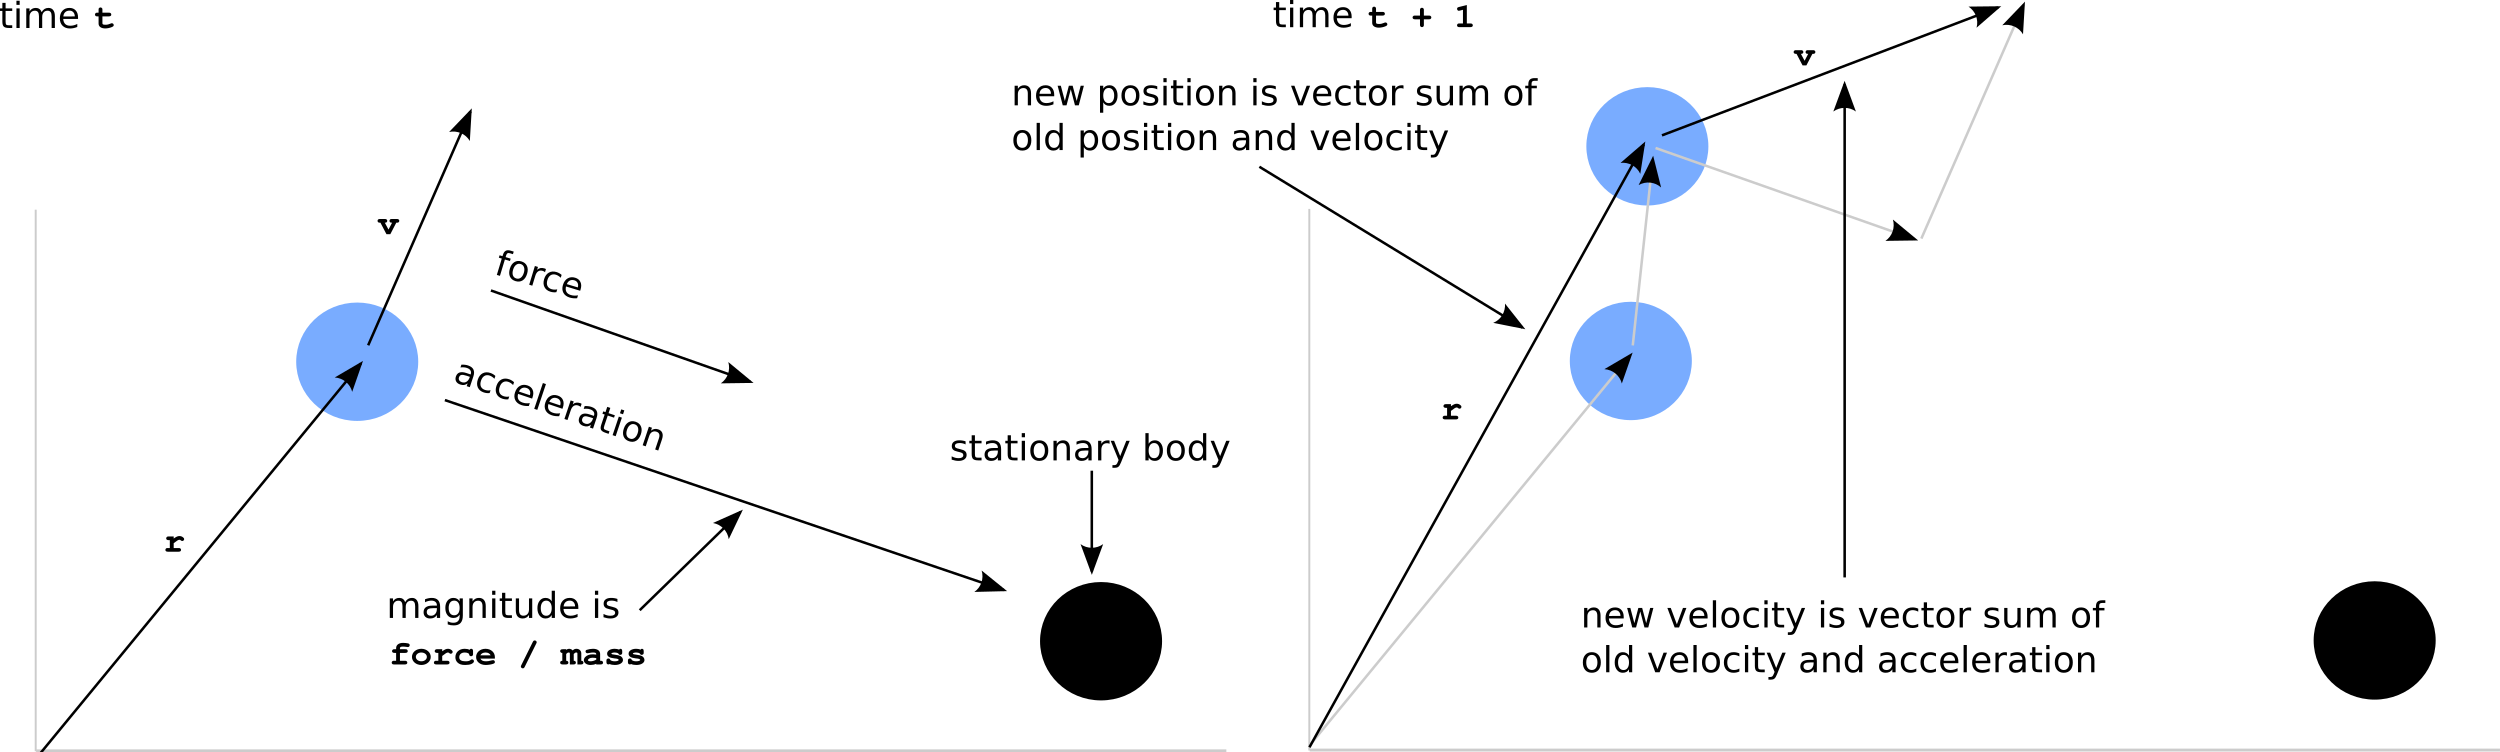
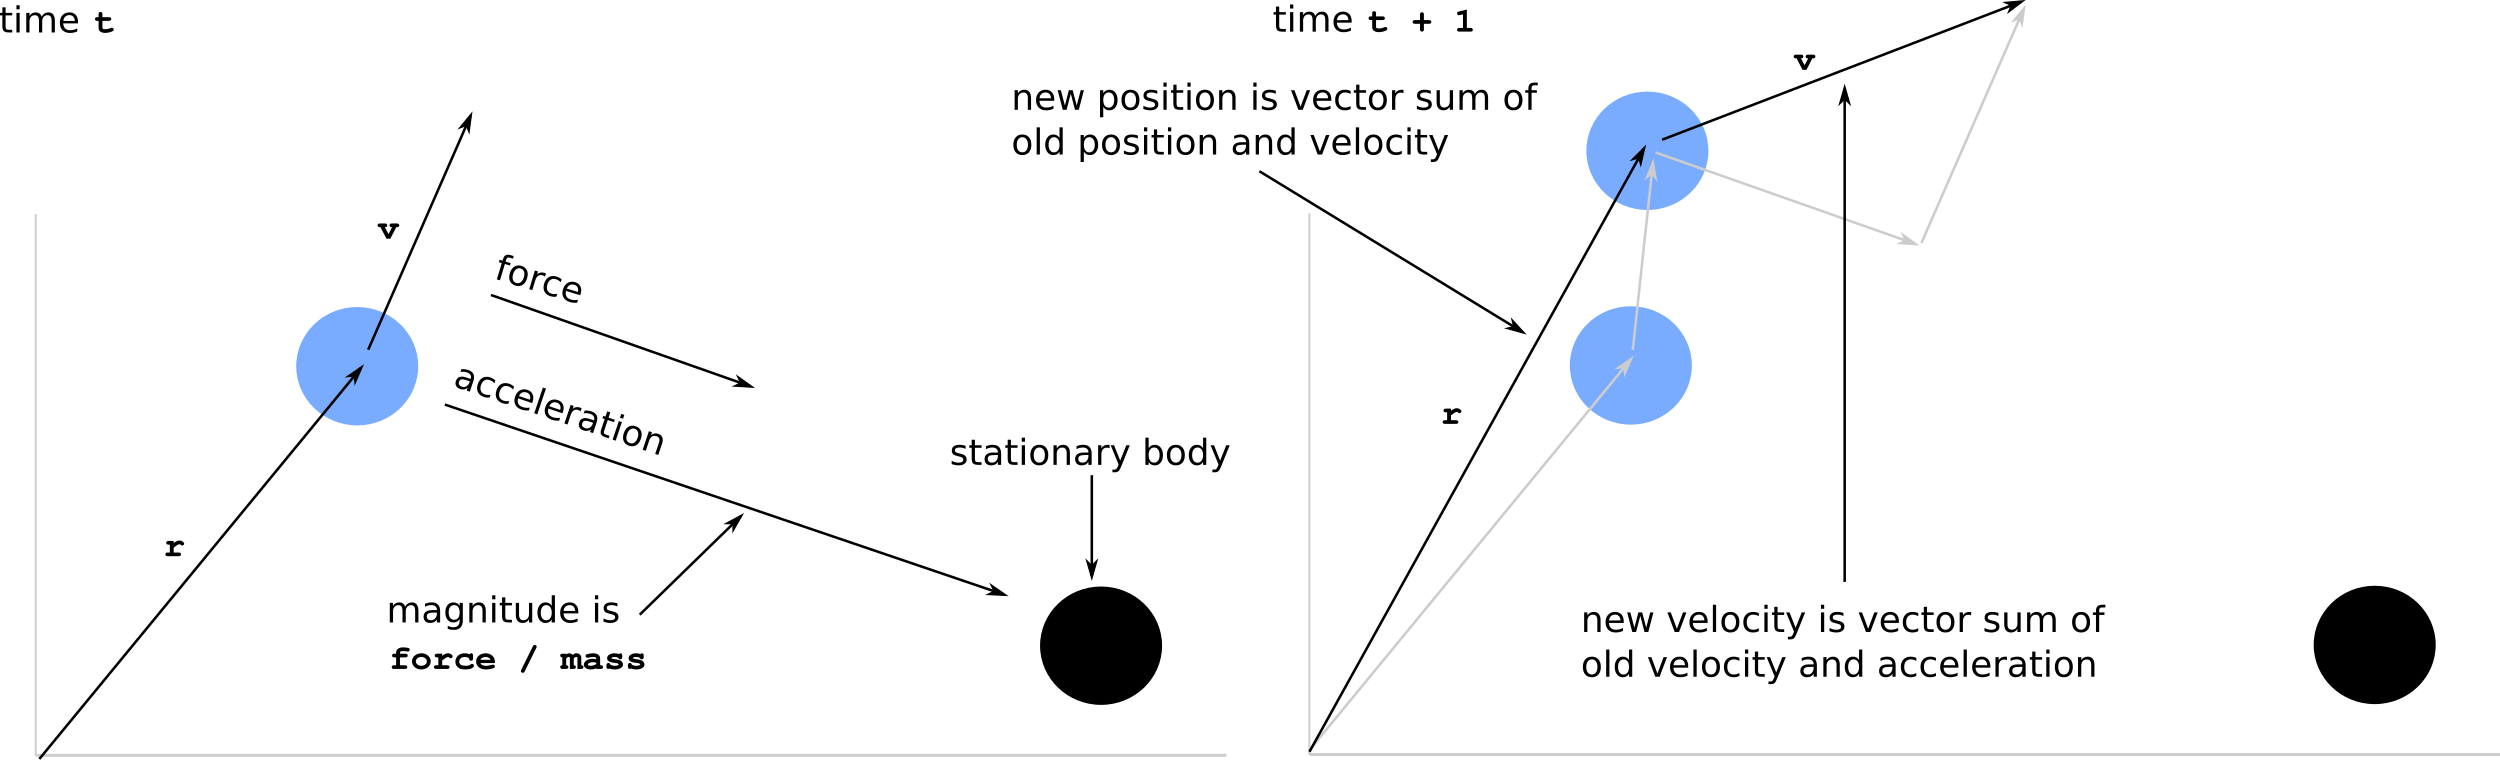
- <svg xmlns="http://www.w3.org/2000/svg" version="1.1" id="svg2" height="293.871" width="977.552">
+ <svg xmlns="http://www.w3.org/2000/svg" version="1.1" id="svg2" height="297.086" width="977.54">
  <defs id="defs4">
+     <marker style="overflow:visible" id="marker4657" refX="0" refY="0" orient="auto">
+       <path transform="matrix(-0.4,0,0,-0.4,-4,0)" style="fill:#000000;fill-opacity:1;fill-rule:evenodd;stroke:#000000;stroke-width:1pt;stroke-opacity:1" d="M 0,0 5,-5 -12.5,0 5,5 0,0 Z" id="path4659" />
+     </marker>
+     <marker style="overflow:visible" id="marker4653" refX="0" refY="0" orient="auto">
+       <path transform="matrix(-0.4,0,0,-0.4,-4,0)" style="fill:#000000;fill-opacity:1;fill-rule:evenodd;stroke:#000000;stroke-width:1pt;stroke-opacity:1" d="M 0,0 5,-5 -12.5,0 5,5 0,0 Z" id="path4655" />
+     </marker>
+     <marker style="overflow:visible" id="marker4649" refX="0" refY="0" orient="auto">
+       <path transform="matrix(-0.4,0,0,-0.4,-4,0)" style="fill:#000000;fill-opacity:1;fill-rule:evenodd;stroke:#000000;stroke-width:1pt;stroke-opacity:1" d="M 0,0 5,-5 -12.5,0 5,5 0,0 Z" id="path4651" />
+     </marker>
+     <marker style="overflow:visible" id="marker4645" refX="0" refY="0" orient="auto">
+       <path transform="matrix(-0.4,0,0,-0.4,-4,0)" style="fill:#000000;fill-opacity:1;fill-rule:evenodd;stroke:#000000;stroke-width:1pt;stroke-opacity:1" d="M 0,0 5,-5 -12.5,0 5,5 0,0 Z" id="path4647" />
+     </marker>
+     <marker style="overflow:visible" id="marker4641" refX="0" refY="0" orient="auto">
+       <path transform="matrix(-0.4,0,0,-0.4,-4,0)" style="fill:#000000;fill-opacity:1;fill-rule:evenodd;stroke:#000000;stroke-width:1pt;stroke-opacity:1" d="M 0,0 5,-5 -12.5,0 5,5 0,0 Z" id="path4643" />
+     </marker>
+     <marker orient="auto" refY="0" refX="0" id="marker4637" style="overflow:visible">
+       <path id="path4639" d="M 0,0 5,-5 -12.5,0 5,5 0,0 Z" style="fill:#000000;fill-opacity:1;fill-rule:evenodd;stroke:#000000;stroke-width:1pt;stroke-opacity:1" transform="matrix(-0.4,0,0,-0.4,-4,0)" />
+     </marker>
+     <marker orient="auto" refY="0" refX="0" id="marker4633" style="overflow:visible">
+       <path id="path4635" d="M 0,0 5,-5 -12.5,0 5,5 0,0 Z" style="fill:#000000;fill-opacity:1;fill-rule:evenodd;stroke:#000000;stroke-width:1pt;stroke-opacity:1" transform="matrix(-0.4,0,0,-0.4,-4,0)" />
+     </marker>
+     <marker style="overflow:visible" id="marker4629" refX="0" refY="0" orient="auto">
+       <path transform="matrix(-0.4,0,0,-0.4,-4,0)" style="fill:#000000;fill-opacity:1;fill-rule:evenodd;stroke:#000000;stroke-width:1pt;stroke-opacity:1" d="M 0,0 5,-5 -12.5,0 5,5 0,0 Z" id="path4631" />
+     </marker>
+     <marker style="overflow:visible" id="marker4625" refX="0" refY="0" orient="auto">
+       <path transform="matrix(-0.4,0,0,-0.4,-4,0)" style="fill:#cccccc;fill-opacity:1;fill-rule:evenodd;stroke:#cccccc;stroke-width:1pt;stroke-opacity:1" d="M 0,0 5,-5 -12.5,0 5,5 0,0 Z" id="path4627" />
+     </marker>
+     <marker orient="auto" refY="0" refX="0" id="marker4620" style="overflow:visible">
+       <path id="path4623" d="M 0,0 5,-5 -12.5,0 5,5 0,0 Z" style="fill:#cccccc;fill-opacity:1;fill-rule:evenodd;stroke:#cccccc;stroke-width:1pt;stroke-opacity:1" transform="matrix(-0.4,0,0,-0.4,-4,0)" />
+     </marker>
+     <marker orient="auto" refY="0" refX="0" id="marker4616" style="overflow:visible">
+       <path id="path4618" d="M 0,0 5,-5 -12.5,0 5,5 0,0 Z" style="fill:#000000;fill-opacity:1;fill-rule:evenodd;stroke:#000000;stroke-width:1pt;stroke-opacity:1" transform="matrix(-0.4,0,0,-0.4,-4,0)" />
+     </marker>
+     <marker orient="auto" refY="0" refX="0" id="marker4612" style="overflow:visible">
+       <path id="path4614" d="M 0,0 5,-5 -12.5,0 5,5 0,0 Z" style="fill:#000000;fill-opacity:1;fill-rule:evenodd;stroke:#000000;stroke-width:1pt;stroke-opacity:1" transform="matrix(-0.4,0,0,-0.4,-4,0)" />
+     </marker>
+     <marker orient="auto" refY="0" refX="0" id="marker4608" style="overflow:visible">
+       <path id="path4610" d="M 0,0 5,-5 -12.5,0 5,5 0,0 Z" style="fill:#cccccc;fill-opacity:1;fill-rule:evenodd;stroke:#cccccc;stroke-width:1pt;stroke-opacity:1" transform="matrix(-0.4,0,0,-0.4,-4,0)" />
+     </marker>
+     <marker orient="auto" refY="0" refX="0" id="marker4605" style="overflow:visible">
+       <path id="path4358" d="M 0,0 5,-5 -12.5,0 5,5 0,0 Z" style="fill:#cccccc;fill-opacity:1;fill-rule:evenodd;stroke:#cccccc;stroke-width:1pt;stroke-opacity:1" transform="matrix(-0.4,0,0,-0.4,-4,0)" />
+     </marker>
    <marker orient="auto" refY="0" refX="0" id="Arrow2Lend" style="overflow:visible">
      <path id="path3829" style="fill-rule:evenodd;stroke-width:0.625;stroke-linejoin:round" d="M 8.719,4.034 -2.207,0.016 8.719,-4.002 c -1.745,2.372 -1.735,5.617 -6e-7,8.035 z" transform="matrix(-1.1,0,0,-1.1,-1.1,0)" />
    </marker>
    <marker orient="auto" refY="0" refX="0" id="Arrow2Mend" style="overflow:visible">
      <path id="path3835" style="fill-rule:evenodd;stroke-width:0.625;stroke-linejoin:round" d="M 8.719,4.034 -2.207,0.016 8.719,-4.002 c -1.745,2.372 -1.735,5.617 -6e-7,8.035 z" transform="scale(-0.6,-0.6)" />
    </marker>
    <marker orient="auto" refY="0" refX="0" id="Arrow1Mend" style="overflow:visible">
-       <path id="path3817" d="M 0,0 5,-5 -12.5,0 5,5 0,0 z" style="fill-rule:evenodd;stroke:#000000;stroke-width:1pt" transform="matrix(-0.4,0,0,-0.4,-4,0)" />
+       <path id="path3817" d="M 0,0 5,-5 -12.5,0 5,5 0,0 Z" style="fill-rule:evenodd;stroke:#000000;stroke-width:1pt" transform="matrix(-0.4,0,0,-0.4,-4,0)" />
    </marker>
    <marker orient="auto" refY="0" refX="0" id="Arrow2Lend-5" style="overflow:visible">
      <path id="path3829-8" style="fill-rule:evenodd;stroke-width:0.625;stroke-linejoin:round" d="M 8.719,4.034 -2.207,0.016 8.719,-4.002 c -1.745,2.372 -1.735,5.617 -6e-7,8.035 z" transform="matrix(-1.1,0,0,-1.1,-1.1,0)" />
    </marker>
    <marker orient="auto" refY="0" refX="0" id="Arrow2Lend-5-6" style="overflow:visible">
      <path id="path3829-8-7" style="fill-rule:evenodd;stroke-width:0.625;stroke-linejoin:round" d="M 8.719,4.034 -2.207,0.016 8.719,-4.002 c -1.745,2.372 -1.735,5.617 -6e-7,8.035 z" transform="matrix(-1.1,0,0,-1.1,-1.1,0)" />
    </marker>
    <marker orient="auto" refY="0" refX="0" id="marker5874" style="overflow:visible">
      <path id="path5876" style="fill-rule:evenodd;stroke-width:0.625;stroke-linejoin:round" d="M 8.719,4.034 -2.207,0.016 8.719,-4.002 c -1.745,2.372 -1.735,5.617 -6e-7,8.035 z" transform="matrix(-1.1,0,0,-1.1,-1.1,0)" />
    </marker>
    <marker orient="auto" refY="0" refX="0" id="marker5878" style="overflow:visible">
      <path id="path5880" style="fill-rule:evenodd;stroke-width:0.625;stroke-linejoin:round" d="M 8.719,4.034 -2.207,0.016 8.719,-4.002 c -1.745,2.372 -1.735,5.617 -6e-7,8.035 z" transform="matrix(-1.1,0,0,-1.1,-1.1,0)" />
    </marker>
    <marker orient="auto" refY="0" refX="0" id="Arrow2Lend-4" style="overflow:visible">
      <path id="path3829-81" style="fill-rule:evenodd;stroke-width:0.625;stroke-linejoin:round" d="M 8.719,4.034 -2.207,0.016 8.719,-4.002 c -1.745,2.372 -1.735,5.617 -6e-7,8.035 z" transform="matrix(-1.1,0,0,-1.1,-1.1,0)" />
    </marker>
    <marker orient="auto" refY="0" refX="0" id="marker5884" style="overflow:visible">
      <path id="path5886" style="fill-rule:evenodd;stroke-width:0.625;stroke-linejoin:round" d="M 8.719,4.034 -2.207,0.016 8.719,-4.002 c -1.745,2.372 -1.735,5.617 -6e-7,8.035 z" transform="matrix(-1.1,0,0,-1.1,-1.1,0)" />
    </marker>
    <marker orient="auto" refY="0" refX="0" id="marker5888" style="overflow:visible">
      <path id="path5890" style="fill-rule:evenodd;stroke-width:0.625;stroke-linejoin:round" d="M 8.719,4.034 -2.207,0.016 8.719,-4.002 c -1.745,2.372 -1.735,5.617 -6e-7,8.035 z" transform="matrix(-1.1,0,0,-1.1,-1.1,0)" />
    </marker>
    <marker orient="auto" refY="0" refX="0" id="Arrow2Lend-1" style="overflow:visible">
      <path id="path3829-4" style="fill-rule:evenodd;stroke-width:0.625;stroke-linejoin:round" d="M 8.719,4.034 -2.207,0.016 8.719,-4.002 c -1.745,2.372 -1.735,5.617 -6e-7,8.035 z" transform="matrix(-1.1,0,0,-1.1,-1.1,0)" />
    </marker>
    <marker orient="auto" refY="0" refX="0" id="Arrow2Lend-5-3" style="overflow:visible">
      <path id="path3829-8-9" style="fill-rule:evenodd;stroke-width:0.625;stroke-linejoin:round" d="M 8.719,4.034 -2.207,0.016 8.719,-4.002 c -1.745,2.372 -1.735,5.617 -6e-7,8.035 z" transform="matrix(-1.1,0,0,-1.1,-1.1,0)" />
    </marker>
    <marker orient="auto" refY="0" refX="0" id="Arrow2Lend-10" style="overflow:visible">
      <path id="path3829-6" style="fill-rule:evenodd;stroke-width:0.625;stroke-linejoin:round" d="M 8.719,4.034 -2.207,0.016 8.719,-4.002 c -1.745,2.372 -1.735,5.617 -6e-7,8.035 z" transform="matrix(-1.1,0,0,-1.1,-1.1,0)" />
    </marker>
  </defs>
-   <path style="fill:#79acff;fill-opacity:1;fill-rule:nonzero;stroke:#79acff;stroke-width:2;stroke-linecap:square;stroke-linejoin:miter;stroke-miterlimit:4;stroke-opacity:1;stroke-dasharray:none" id="path3014-3-7" d="m 242.857,300.219 a 22.857,22.143 0 1 1 -45.714,0 22.857,22.143 0 1 1 45.714,0 z" transform="translate(424.1549,-243.0088)" />
-   <path style="fill:#79acff;fill-opacity:1;fill-rule:nonzero;stroke:#79acff;stroke-width:2;stroke-linecap:square;stroke-linejoin:miter;stroke-miterlimit:4;stroke-opacity:1;stroke-dasharray:none" id="path3014-3" d="m 242.857,300.219 a 22.857,22.143 0 1 1 -45.714,0 22.857,22.143 0 1 1 45.714,0 z" transform="translate(417.6864,-159.0755)" />
-   <g id="layer1" transform="translate(-4.416583,-113.7231)">
+   <ellipse style="fill:#79acff;fill-opacity:1;fill-rule:nonzero;stroke:#79acff;stroke-width:2;stroke-linecap:square;stroke-linejoin:miter;stroke-miterlimit:4;stroke-dasharray:none;stroke-opacity:1" id="path3014-3-7" cx="644.155" cy="58.962" rx="22.857" ry="22.143" />
+   <ellipse style="fill:#79acff;fill-opacity:1;fill-rule:nonzero;stroke:#79acff;stroke-width:2;stroke-linecap:square;stroke-linejoin:miter;stroke-miterlimit:4;stroke-dasharray:none;stroke-opacity:1" id="path3014-3" cx="637.686" cy="142.895" rx="22.857" ry="22.143" />
+   <g id="layer1" transform="translate(-4.416583,-111.9716)">
    <path style="fill:#cccccc;stroke:#cccccc;stroke-width:0.767px;stroke-linecap:butt;stroke-linejoin:miter;stroke-opacity:1" d="m 18.381,195.71 0,211.775" id="path2987" />
    <path style="fill:none;stroke:#cccccc;stroke-width:1.137px;stroke-linecap:butt;stroke-linejoin:miter;stroke-opacity:1" d="m 18.527,407.311 465.421,0" id="path2989" />
-     <path style="fill:#79acff;fill-opacity:1;fill-rule:nonzero;stroke:#79acff;stroke-width:2;stroke-linecap:square;stroke-linejoin:miter;stroke-miterlimit:4;stroke-opacity:1;stroke-dasharray:none" id="path3014" d="m 242.857,300.219 c 0,12.229 -10.233,22.143 -22.857,22.143 -12.624,0 -22.857,-9.914 -22.857,-22.143 0,-12.229 10.233,-22.143 22.857,-22.143 12.624,0 22.857,9.914 22.857,22.143 z" transform="translate(-75.90502,-45.05076)" />
-     <path style="fill:#000000;fill-opacity:1;fill-rule:nonzero;stroke:#000000;stroke-width:2;stroke-linecap:square;stroke-linejoin:miter;stroke-miterlimit:4;stroke-opacity:1;stroke-dasharray:none" id="path3014-6" d="m 242.857,300.219 c 0,12.229 -10.233,22.143 -22.857,22.143 -12.624,0 -22.857,-9.914 -22.857,-22.143 0,-12.229 10.233,-22.143 22.857,-22.143 12.624,0 22.857,9.914 22.857,22.143 z" transform="translate(214.9521,64.23495)" />
-     <path style="fill:none;stroke:#000000;stroke-width:1px;stroke-linecap:butt;stroke-linejoin:miter;stroke-opacity:1;marker-end:url(#Arrow2Lend)" d="M 19.809,408.74 145.524,255.883" id="path3802" />
-     <path style="fill:none;stroke:#000000;stroke-width:1px;stroke-linecap:butt;stroke-linejoin:miter;stroke-opacity:1;marker-end:url(#Arrow2Lend)" d="m 148.381,248.74 40,-91.429" id="path4622" />
-     <path style="fill:none;stroke:#000000;stroke-width:1px;stroke-linecap:butt;stroke-linejoin:miter;stroke-opacity:1;marker-end:url(#Arrow2Lend)" d="m 178.381,270.169 218.571,74.286" id="path4810" />
-     <path style="fill:none;stroke:#000000;stroke-width:1px;stroke-linecap:butt;stroke-linejoin:miter;stroke-opacity:1;marker-end:url(#Arrow2Lend-5)" d="m 196.381,227.311 101.429,35.714" id="path5022" />
-     <path style="fill:none;stroke:#000000;stroke-width:1px;stroke-linecap:butt;stroke-linejoin:miter;stroke-opacity:1;marker-end:url(#Arrow2Lend-5)" d="m 254.558,352.326 39.396,-38.386" id="path5482" />
-     <path style="fill:none;stroke:#000000;stroke-width:1px;stroke-linecap:butt;stroke-linejoin:miter;stroke-opacity:1;marker-end:url(#Arrow2Lend-5)" d="m 431.335,297.778 0,39.396" id="path5672" />
-     <path style="fill:#cccccc;stroke:#cccccc;stroke-width:1px;stroke-linecap:butt;stroke-linejoin:miter;stroke-opacity:1;marker-end:url(#Arrow2Lend)" d="M 516.264,405.488 641.978,252.631" id="path3802-6" />
-     <path style="fill:none;stroke:#cccccc;stroke-width:1px;stroke-linecap:butt;stroke-linejoin:miter;stroke-opacity:1;marker-end:url(#Arrow2Lend-1)" d="m 642.857,248.791 7.857,-72.857" id="path6249" />
-     <path style="fill:none;stroke:#cccccc;stroke-width:1px;stroke-linecap:butt;stroke-linejoin:miter;stroke-opacity:1;marker-end:url(#Arrow2Lend)" d="m 755.706,207.01 40,-91.429" id="path4622-3" />
-     <path style="fill:none;stroke:#000000;stroke-width:1px;stroke-linecap:butt;stroke-linejoin:miter;stroke-opacity:1;marker-end:url(#Arrow2Lend-10)" d="m 654.286,166.648 131.429,-50" id="path6514" />
+     <ellipse style="fill:#79acff;fill-opacity:1;fill-rule:nonzero;stroke:#79acff;stroke-width:2;stroke-linecap:square;stroke-linejoin:miter;stroke-miterlimit:4;stroke-dasharray:none;stroke-opacity:1" id="path3014" transform="translate(-75.90502,-45.05076)" cx="220" cy="300.219" rx="22.857" ry="22.143" />
+     <ellipse style="fill:#000000;fill-opacity:1;fill-rule:nonzero;stroke:#000000;stroke-width:2;stroke-linecap:square;stroke-linejoin:miter;stroke-miterlimit:4;stroke-dasharray:none;stroke-opacity:1" id="path3014-6" transform="translate(214.9521,64.23495)" cx="220" cy="300.219" rx="22.857" ry="22.143" />
+     <path style="fill:none;stroke:#000000;stroke-width:1px;stroke-linecap:butt;stroke-linejoin:miter;stroke-opacity:1;marker-end:url(#marker4657)" d="M 19.809,408.74 145.524,255.883" id="path3802" />
+     <path style="fill:none;stroke:#000000;stroke-width:1px;stroke-linecap:butt;stroke-linejoin:miter;stroke-opacity:1;marker-end:url(#marker4637)" d="m 148.381,248.74 40,-91.429" id="path4622" />
+     <path style="fill:none;stroke:#000000;stroke-width:1px;stroke-linecap:butt;stroke-linejoin:miter;stroke-opacity:1;marker-end:url(#marker4649)" d="m 178.381,270.169 218.571,74.286" id="path4810" />
+     <path style="fill:none;stroke:#000000;stroke-width:1px;stroke-linecap:butt;stroke-linejoin:miter;stroke-opacity:1;marker-end:url(#marker4641)" d="m 196.381,227.311 101.429,35.714" id="path5022" />
+     <path style="fill:none;stroke:#000000;stroke-width:1px;stroke-linecap:butt;stroke-linejoin:miter;stroke-opacity:1;marker-end:url(#marker4645)" d="m 254.558,352.326 39.396,-38.386" id="path5482" />
+     <path style="fill:none;stroke:#000000;stroke-width:1px;stroke-linecap:butt;stroke-linejoin:miter;stroke-opacity:1;marker-end:url(#marker4653)" d="m 431.335,297.778 0,39.396" id="path5672" />
+     <path style="fill:#cccccc;stroke:#cccccc;stroke-width:1px;stroke-linecap:butt;stroke-linejoin:miter;stroke-opacity:1;marker-end:url(#marker4625)" d="M 516.264,405.488 641.978,252.631" id="path3802-6" />
+     <path style="fill:none;stroke:#cccccc;stroke-width:1px;stroke-linecap:butt;stroke-linejoin:miter;stroke-opacity:1;marker-end:url(#marker4620)" d="m 642.857,248.791 7.857,-72.857" id="path6249" />
+     <path style="fill:none;stroke:#cccccc;stroke-width:1px;stroke-linecap:butt;stroke-linejoin:miter;stroke-opacity:1;marker-end:url(#marker4605)" d="m 755.706,207.01 40,-91.429" id="path4622-3" />
+     <path style="fill:none;stroke:#000000;stroke-width:1;stroke-linecap:butt;stroke-linejoin:miter;stroke-miterlimit:4;stroke-dasharray:none;stroke-opacity:1;marker-end:url(#marker4612)" d="m 654.302,166.615 140.378,-53.958" id="path6514" />
  </g>
-   <text xml:space="preserve" style="font-size:14px;font-style:normal;font-variant:normal;font-weight:bold;font-stretch:normal;line-height:125%;letter-spacing:0px;word-spacing:0px;fill:#000000;fill-opacity:1;stroke:none;font-family:Courier;-inkscape-font-specification:Courier Bold" x="63.964" y="215.731" id="text5429">
-     <tspan id="tspan5431" x="63.964" y="215.731">r</tspan>
+   <text xml:space="preserve" style="font-style:normal;font-variant:normal;font-weight:bold;font-stretch:normal;font-size:14px;line-height:125%;font-family:Courier;-inkscape-font-specification:'Courier Bold';letter-spacing:0px;word-spacing:0px;fill:#000000;fill-opacity:1;stroke:none" x="63.964" y="217.483" id="text5429">
+     <tspan id="tspan5431" x="63.964" y="217.483">r</tspan>
  </text>
-   <text xml:space="preserve" style="font-size:14px;font-style:normal;font-variant:normal;font-weight:bold;font-stretch:normal;line-height:125%;letter-spacing:0px;word-spacing:0px;fill:#000000;fill-opacity:1;stroke:none;font-family:Courier;-inkscape-font-specification:Courier Bold" x="147.678" y="91.588" id="text5433">
-     <tspan id="tspan5435" x="147.678" y="91.588">v</tspan>
+   <text xml:space="preserve" style="font-style:normal;font-variant:normal;font-weight:bold;font-stretch:normal;font-size:14px;line-height:125%;font-family:Courier;-inkscape-font-specification:'Courier Bold';letter-spacing:0px;word-spacing:0px;fill:#000000;fill-opacity:1;stroke:none" x="147.678" y="93.34" id="text5433">
+     <tspan id="tspan5435" x="147.678" y="93.34">v</tspan>
  </text>
-   <text xml:space="preserve" style="font-size:14px;font-style:normal;font-variant:normal;font-weight:normal;font-stretch:normal;line-height:125%;letter-spacing:0px;word-spacing:0px;fill:#000000;fill-opacity:1;stroke:none;font-family:DejaVu Sans;-inkscape-font-specification:DejaVu Sans" x="215.587" y="46.444" id="text5437" transform="matrix(0.9569047,0.2904022,-0.2904022,0.9569047,0,0)">
-     <tspan id="tspan5439" x="215.587" y="46.444">force</tspan>
+   <text xml:space="preserve" style="font-style:normal;font-variant:normal;font-weight:normal;font-stretch:normal;font-size:14px;line-height:125%;font-family:'DejaVu Sans';-inkscape-font-specification:'DejaVu Sans';letter-spacing:0px;word-spacing:0px;fill:#000000;fill-opacity:1;stroke:none" x="216.095" y="48.12" id="text5437" transform="matrix(0.9569047,0.2904022,-0.2904022,0.9569047,0,0)">
+     <tspan id="tspan5439" x="216.095" y="48.12">force</tspan>
  </text>
-   <text xml:space="preserve" style="font-size:14px;font-style:normal;font-variant:normal;font-weight:normal;font-stretch:normal;line-height:125%;letter-spacing:0px;word-spacing:0px;fill:#000000;fill-opacity:1;stroke:none;font-family:DejaVu Sans;-inkscape-font-specification:DejaVu Sans" x="215.03" y="85.001" id="text5437-8" transform="matrix(0.9479184,0.3185131,-0.3185131,0.9479184,0,0)">
-     <tspan id="tspan5439-5" x="215.03" y="85.001">acceleration</tspan>
+   <text xml:space="preserve" style="font-style:normal;font-variant:normal;font-weight:normal;font-stretch:normal;font-size:14px;line-height:125%;font-family:'DejaVu Sans';-inkscape-font-specification:'DejaVu Sans';letter-spacing:0px;word-spacing:0px;fill:#000000;fill-opacity:1;stroke:none" x="215.588" y="86.662" id="text5437-8" transform="matrix(0.9479184,0.3185131,-0.3185131,0.9479184,0,0)">
+     <tspan id="tspan5439-5" x="215.588" y="86.662">acceleration</tspan>
  </text>
-   <text xml:space="preserve" style="font-size:14px;font-style:normal;font-variant:normal;font-weight:normal;font-stretch:normal;line-height:125%;letter-spacing:0px;word-spacing:0px;fill:#000000;fill-opacity:1;stroke:none;font-family:DejaVu Sans;-inkscape-font-specification:DejaVu Sans" x="151.147" y="241.634" id="text5462">
-     <tspan id="tspan5464" x="151.147" y="241.634">magnitude is</tspan>
+   <text xml:space="preserve" style="font-style:normal;font-variant:normal;font-weight:normal;font-stretch:normal;font-size:14px;line-height:125%;font-family:'DejaVu Sans';-inkscape-font-specification:'DejaVu Sans';letter-spacing:0px;word-spacing:0px;fill:#000000;fill-opacity:1;stroke:none" x="151.147" y="243.385" id="text5462">
+     <tspan id="tspan5464" x="151.147" y="243.385">magnitude is</tspan>
  </text>
-   <text xml:space="preserve" style="font-size:14px;font-style:normal;font-variant:normal;font-weight:bold;font-stretch:normal;line-height:125%;letter-spacing:0px;word-spacing:0px;fill:#000000;fill-opacity:1;stroke:none;font-family:Courier;-inkscape-font-specification:Courier Bold" x="152.157" y="259.817" id="text5466">
-     <tspan id="tspan5468" x="152.157" y="259.817">force / mass</tspan>
+   <text xml:space="preserve" style="font-style:normal;font-variant:normal;font-weight:bold;font-stretch:normal;font-size:14px;line-height:125%;font-family:Courier;-inkscape-font-specification:'Courier Bold';letter-spacing:0px;word-spacing:0px;fill:#000000;fill-opacity:1;stroke:none" x="152.157" y="261.568" id="text5466">
+     <tspan id="tspan5468" x="152.157" y="261.568">force / mass</tspan>
  </text>
-   <text xml:space="preserve" style="font-size:14px;font-style:normal;font-variant:normal;font-weight:normal;font-stretch:normal;line-height:125%;letter-spacing:0px;word-spacing:0px;fill:#000000;fill-opacity:1;stroke:none;font-family:DejaVu Sans;-inkscape-font-specification:DejaVu Sans" x="371.36" y="180.015" id="text5470">
-     <tspan id="tspan5472" x="371.36" y="180.015">stationary body</tspan>
+   <text xml:space="preserve" style="font-style:normal;font-variant:normal;font-weight:normal;font-stretch:normal;font-size:14px;line-height:125%;font-family:'DejaVu Sans';-inkscape-font-specification:'DejaVu Sans';letter-spacing:0px;word-spacing:0px;fill:#000000;fill-opacity:1;stroke:none" x="371.36" y="181.766" id="text5470">
+     <tspan id="tspan5472" x="371.36" y="181.766">stationary body</tspan>
  </text>
-   <text xml:space="preserve" style="font-size:14px;font-style:normal;font-variant:normal;font-weight:normal;font-stretch:normal;line-height:125%;letter-spacing:0px;word-spacing:0px;fill:#000000;fill-opacity:1;stroke:none;font-family:DejaVu Sans;-inkscape-font-specification:DejaVu Sans" x="-0.376" y="10.938" id="text5474">
-     <tspan id="tspan5476" x="-0.376" y="10.938">time </tspan>
+   <text xml:space="preserve" style="font-style:normal;font-variant:normal;font-weight:normal;font-stretch:normal;font-size:14px;line-height:125%;font-family:'DejaVu Sans';-inkscape-font-specification:'DejaVu Sans';letter-spacing:0px;word-spacing:0px;fill:#000000;fill-opacity:1;stroke:none" x="-0.376" y="12.69" id="text5474">
+     <tspan id="tspan5476" x="-0.376" y="12.69">time </tspan>
  </text>
-   <text xml:space="preserve" style="font-size:14px;font-style:normal;font-variant:normal;font-weight:bold;font-stretch:normal;line-height:125%;letter-spacing:0px;word-spacing:0px;fill:#000000;fill-opacity:1;stroke:none;font-family:Courier;-inkscape-font-specification:Courier Bold" x="37" y="10.918" id="text5478">
-     <tspan id="tspan5480" x="37" y="10.918">t</tspan>
+   <text xml:space="preserve" style="font-style:normal;font-variant:normal;font-weight:bold;font-stretch:normal;font-size:14px;line-height:125%;font-family:Courier;-inkscape-font-specification:'Courier Bold';letter-spacing:0px;word-spacing:0px;fill:#000000;fill-opacity:1;stroke:none" x="37" y="12.67" id="text5478">
+     <tspan id="tspan5480" x="37" y="12.67">t</tspan>
  </text>
-   <path style="fill:#cccccc;stroke:#cccccc;stroke-width:0.767px;stroke-linecap:butt;stroke-linejoin:miter;stroke-opacity:1" d="m 511.972,81.685 0,211.775" id="path2987-7" />
-   <path style="fill:none;stroke:#cccccc;stroke-width:1.137px;stroke-linecap:butt;stroke-linejoin:miter;stroke-opacity:1" d="m 512.119,293.287 465.421,0" id="path2989-1" />
-   <path style="fill:#000000;fill-opacity:1;fill-rule:nonzero;stroke:#000000;stroke-width:2;stroke-linecap:square;stroke-linejoin:miter;stroke-miterlimit:4;stroke-opacity:1;stroke-dasharray:none" id="path3014-6-0" d="m 242.857,300.219 a 22.857,22.143 0 1 1 -45.714,0 22.857,22.143 0 1 1 45.714,0 z" transform="translate(708.5436,-49.78978)" />
-   <text xml:space="preserve" style="font-size:14px;font-style:normal;font-variant:normal;font-weight:bold;font-stretch:normal;line-height:125%;letter-spacing:0px;word-spacing:0px;fill:#000000;fill-opacity:1;stroke:none;font-family:Courier;-inkscape-font-specification:Courier Bold" x="563.401" y="164.001" id="text5429-5">
-     <tspan id="tspan5431-0" x="563.401" y="164.001">r</tspan>
+   <path style="fill:#cccccc;stroke:#cccccc;stroke-width:0.767px;stroke-linecap:butt;stroke-linejoin:miter;stroke-opacity:1" d="m 511.972,83.436 0,211.775" id="path2987-7" />
+   <path style="fill:none;stroke:#cccccc;stroke-width:1.137px;stroke-linecap:butt;stroke-linejoin:miter;stroke-opacity:1" d="m 512.119,295.038 465.421,0" id="path2989-1" />
+   <ellipse style="fill:#000000;fill-opacity:1;fill-rule:nonzero;stroke:#000000;stroke-width:2;stroke-linecap:square;stroke-linejoin:miter;stroke-miterlimit:4;stroke-dasharray:none;stroke-opacity:1" id="path3014-6-0" cx="928.544" cy="252.181" rx="22.857" ry="22.143" />
+   <text xml:space="preserve" style="font-style:normal;font-variant:normal;font-weight:bold;font-stretch:normal;font-size:14px;line-height:125%;font-family:Courier;-inkscape-font-specification:'Courier Bold';letter-spacing:0px;word-spacing:0px;fill:#000000;fill-opacity:1;stroke:none" x="563.401" y="165.752" id="text5429-5">
+     <tspan id="tspan5431-0" x="563.401" y="165.752">r</tspan>
  </text>
-   <text xml:space="preserve" style="font-size:14px;font-style:normal;font-variant:normal;font-weight:bold;font-stretch:normal;line-height:125%;letter-spacing:0px;word-spacing:0px;fill:#000000;fill-opacity:1;stroke:none;font-family:Courier;-inkscape-font-specification:Courier Bold" x="701.401" y="25.572" id="text5433-3">
-     <tspan id="tspan5435-3" x="701.401" y="25.572">v</tspan>
+   <text xml:space="preserve" style="font-style:normal;font-variant:normal;font-weight:bold;font-stretch:normal;font-size:14px;line-height:125%;font-family:Courier;-inkscape-font-specification:'Courier Bold';letter-spacing:0px;word-spacing:0px;fill:#000000;fill-opacity:1;stroke:none" x="701.401" y="27.324" id="text5433-3">
+     <tspan id="tspan5435-3" x="701.401" y="27.324">v</tspan>
  </text>
-   <text xml:space="preserve" style="font-size:14px;font-style:normal;font-variant:normal;font-weight:normal;font-stretch:normal;line-height:125%;letter-spacing:0px;word-spacing:0px;fill:#000000;fill-opacity:1;stroke:none;font-family:DejaVu Sans;-inkscape-font-specification:DejaVu Sans" x="497.632" y="10.637" id="text5474-3">
-     <tspan id="tspan5476-0" x="497.632" y="10.637">time </tspan>
+   <text xml:space="preserve" style="font-style:normal;font-variant:normal;font-weight:normal;font-stretch:normal;font-size:14px;line-height:125%;font-family:'DejaVu Sans';-inkscape-font-specification:'DejaVu Sans';letter-spacing:0px;word-spacing:0px;fill:#000000;fill-opacity:1;stroke:none" x="497.632" y="12.388" id="text5474-3">
+     <tspan id="tspan5476-0" x="497.632" y="12.388">time </tspan>
  </text>
-   <text xml:space="preserve" style="font-size:14px;font-style:normal;font-variant:normal;font-weight:bold;font-stretch:normal;line-height:125%;letter-spacing:0px;word-spacing:0px;fill:#000000;fill-opacity:1;stroke:none;font-family:Courier;-inkscape-font-specification:Courier Bold" x="535.008" y="10.616" id="text5478-3">
-     <tspan id="tspan5480-0" x="535.008" y="10.616">t + 1</tspan>
+   <text xml:space="preserve" style="font-style:normal;font-variant:normal;font-weight:bold;font-stretch:normal;font-size:14px;line-height:125%;font-family:Courier;-inkscape-font-specification:'Courier Bold';letter-spacing:0px;word-spacing:0px;fill:#000000;fill-opacity:1;stroke:none" x="535.008" y="12.368" id="text5478-3">
+     <tspan id="tspan5480-0" x="535.008" y="12.368">t + 1</tspan>
  </text>
-   <path style="fill:none;stroke:#000000;stroke-width:1px;stroke-linecap:butt;stroke-linejoin:miter;stroke-opacity:1;marker-end:url(#marker5888)" d="M 512.012,292.211 642.726,56.496" id="path6023" />
-   <path style="fill:none;stroke:#cccccc;stroke-width:1px;stroke-linecap:butt;stroke-linejoin:miter;stroke-opacity:1;marker-end:url(#Arrow2Lend-5)" d="m 647.347,57.874 101.429,35.714" id="path5022-6" />
-   <text xml:space="preserve" style="font-size:14px;font-style:normal;font-variant:normal;font-weight:normal;font-stretch:normal;line-height:125%;letter-spacing:0px;word-spacing:0px;fill:#000000;fill-opacity:1;stroke:none;font-family:DejaVu Sans;-inkscape-font-specification:DejaVu Sans" x="618.159" y="245.359" id="text5462-4">
-     <tspan id="tspan5464-6" x="618.159" y="245.359">new velocity is vector sum of</tspan>
-     <tspan x="618.159" y="262.859" id="tspan6743">old velocity and acceleration</tspan>
+   <path style="fill:none;stroke:#000000;stroke-width:1px;stroke-linecap:butt;stroke-linejoin:miter;stroke-opacity:1;marker-end:url(#marker4629)" d="M 512.012,293.962 642.726,58.248" id="path6023" />
+   <path style="fill:none;stroke:#cccccc;stroke-width:1px;stroke-linecap:butt;stroke-linejoin:miter;stroke-opacity:1;marker-end:url(#marker4608)" d="m 647.347,59.626 101.429,35.714" id="path5022-6" />
+   <text xml:space="preserve" style="font-style:normal;font-variant:normal;font-weight:normal;font-stretch:normal;font-size:14px;line-height:125%;font-family:'DejaVu Sans';-inkscape-font-specification:'DejaVu Sans';letter-spacing:0px;word-spacing:0px;fill:#000000;fill-opacity:1;stroke:none" x="618.159" y="247.11" id="text5462-4">
+     <tspan id="tspan5464-6" x="618.159" y="247.11">new velocity is vector sum of</tspan>
+     <tspan x="618.159" y="264.61" id="tspan6743">old velocity and acceleration</tspan>
  </text>
-   <text xml:space="preserve" style="font-size:14px;font-style:normal;font-variant:normal;font-weight:normal;font-stretch:normal;line-height:125%;letter-spacing:0px;word-spacing:0px;fill:#000000;fill-opacity:1;stroke:none;font-family:DejaVu Sans;-inkscape-font-specification:DejaVu Sans" x="395.474" y="41.18" id="text5462-4-8">
-     <tspan id="tspan5464-6-7" x="395.474" y="41.18">new position is vector sum of</tspan>
-     <tspan x="395.474" y="58.68" id="tspan6743-1">old position and velocity</tspan>
+   <text xml:space="preserve" style="font-style:normal;font-variant:normal;font-weight:normal;font-stretch:normal;font-size:14px;line-height:125%;font-family:'DejaVu Sans';-inkscape-font-specification:'DejaVu Sans';letter-spacing:0px;word-spacing:0px;fill:#000000;fill-opacity:1;stroke:none" x="395.474" y="42.931" id="text5462-4-8">
+     <tspan id="tspan5464-6-7" x="395.474" y="42.931">new position is vector sum of</tspan>
+     <tspan x="395.474" y="60.431" id="tspan6743-1">old position and velocity</tspan>
  </text>
-   <path style="fill:none;stroke:#000000;stroke-width:1px;stroke-linecap:butt;stroke-linejoin:miter;stroke-opacity:1;marker-end:url(#Arrow2Lend-10)" d="m 721.298,225.782 0,-192.857" id="path6769" />
-   <path style="fill:none;stroke:#000000;stroke-width:1px;stroke-linecap:butt;stroke-linejoin:miter;stroke-opacity:1;marker-end:url(#Arrow2Lend-10)" d="M 492.441,65.211 595.298,128.068" id="path6977" />
+   <path style="fill:none;stroke:#000000;stroke-width:1px;stroke-linecap:butt;stroke-linejoin:miter;stroke-opacity:1;marker-end:url(#marker4616)" d="m 721.298,227.533 0,-192.857" id="path6769" />
+   <path style="fill:none;stroke:#000000;stroke-width:1px;stroke-linecap:butt;stroke-linejoin:miter;stroke-opacity:1;marker-end:url(#marker4633)" d="M 492.441,66.962 595.298,129.819" id="path6977" />
</svg>
